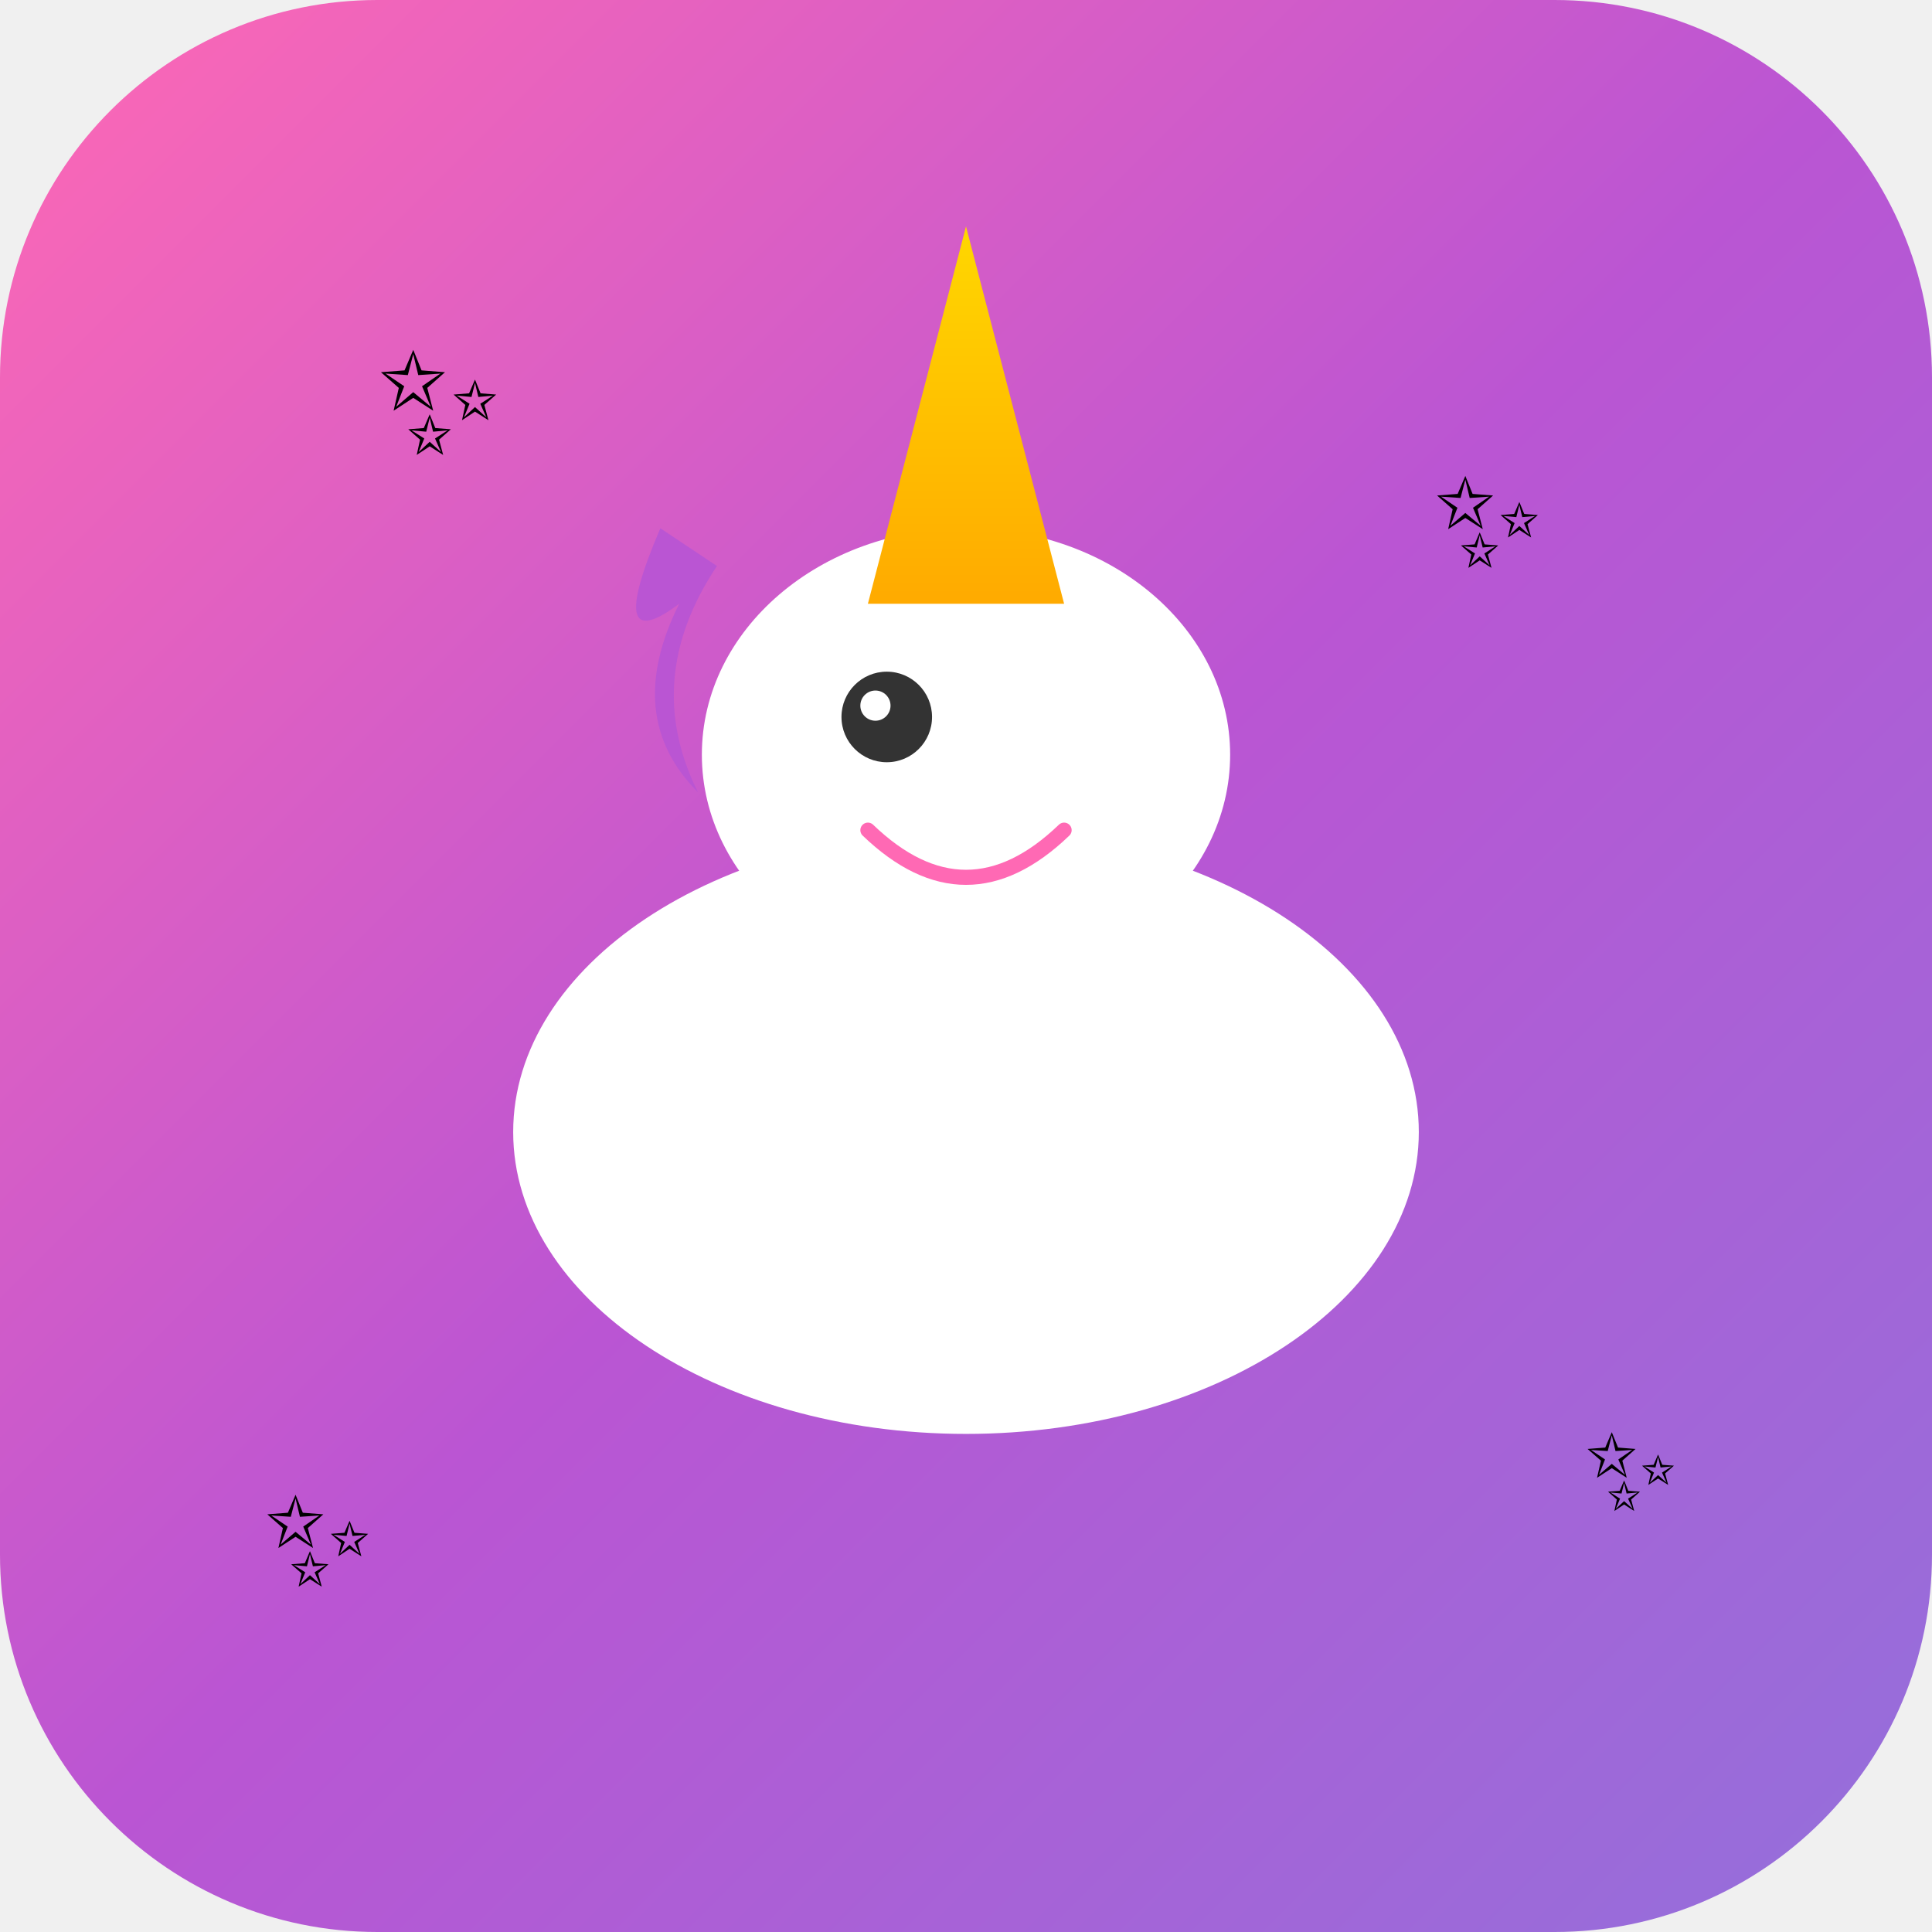
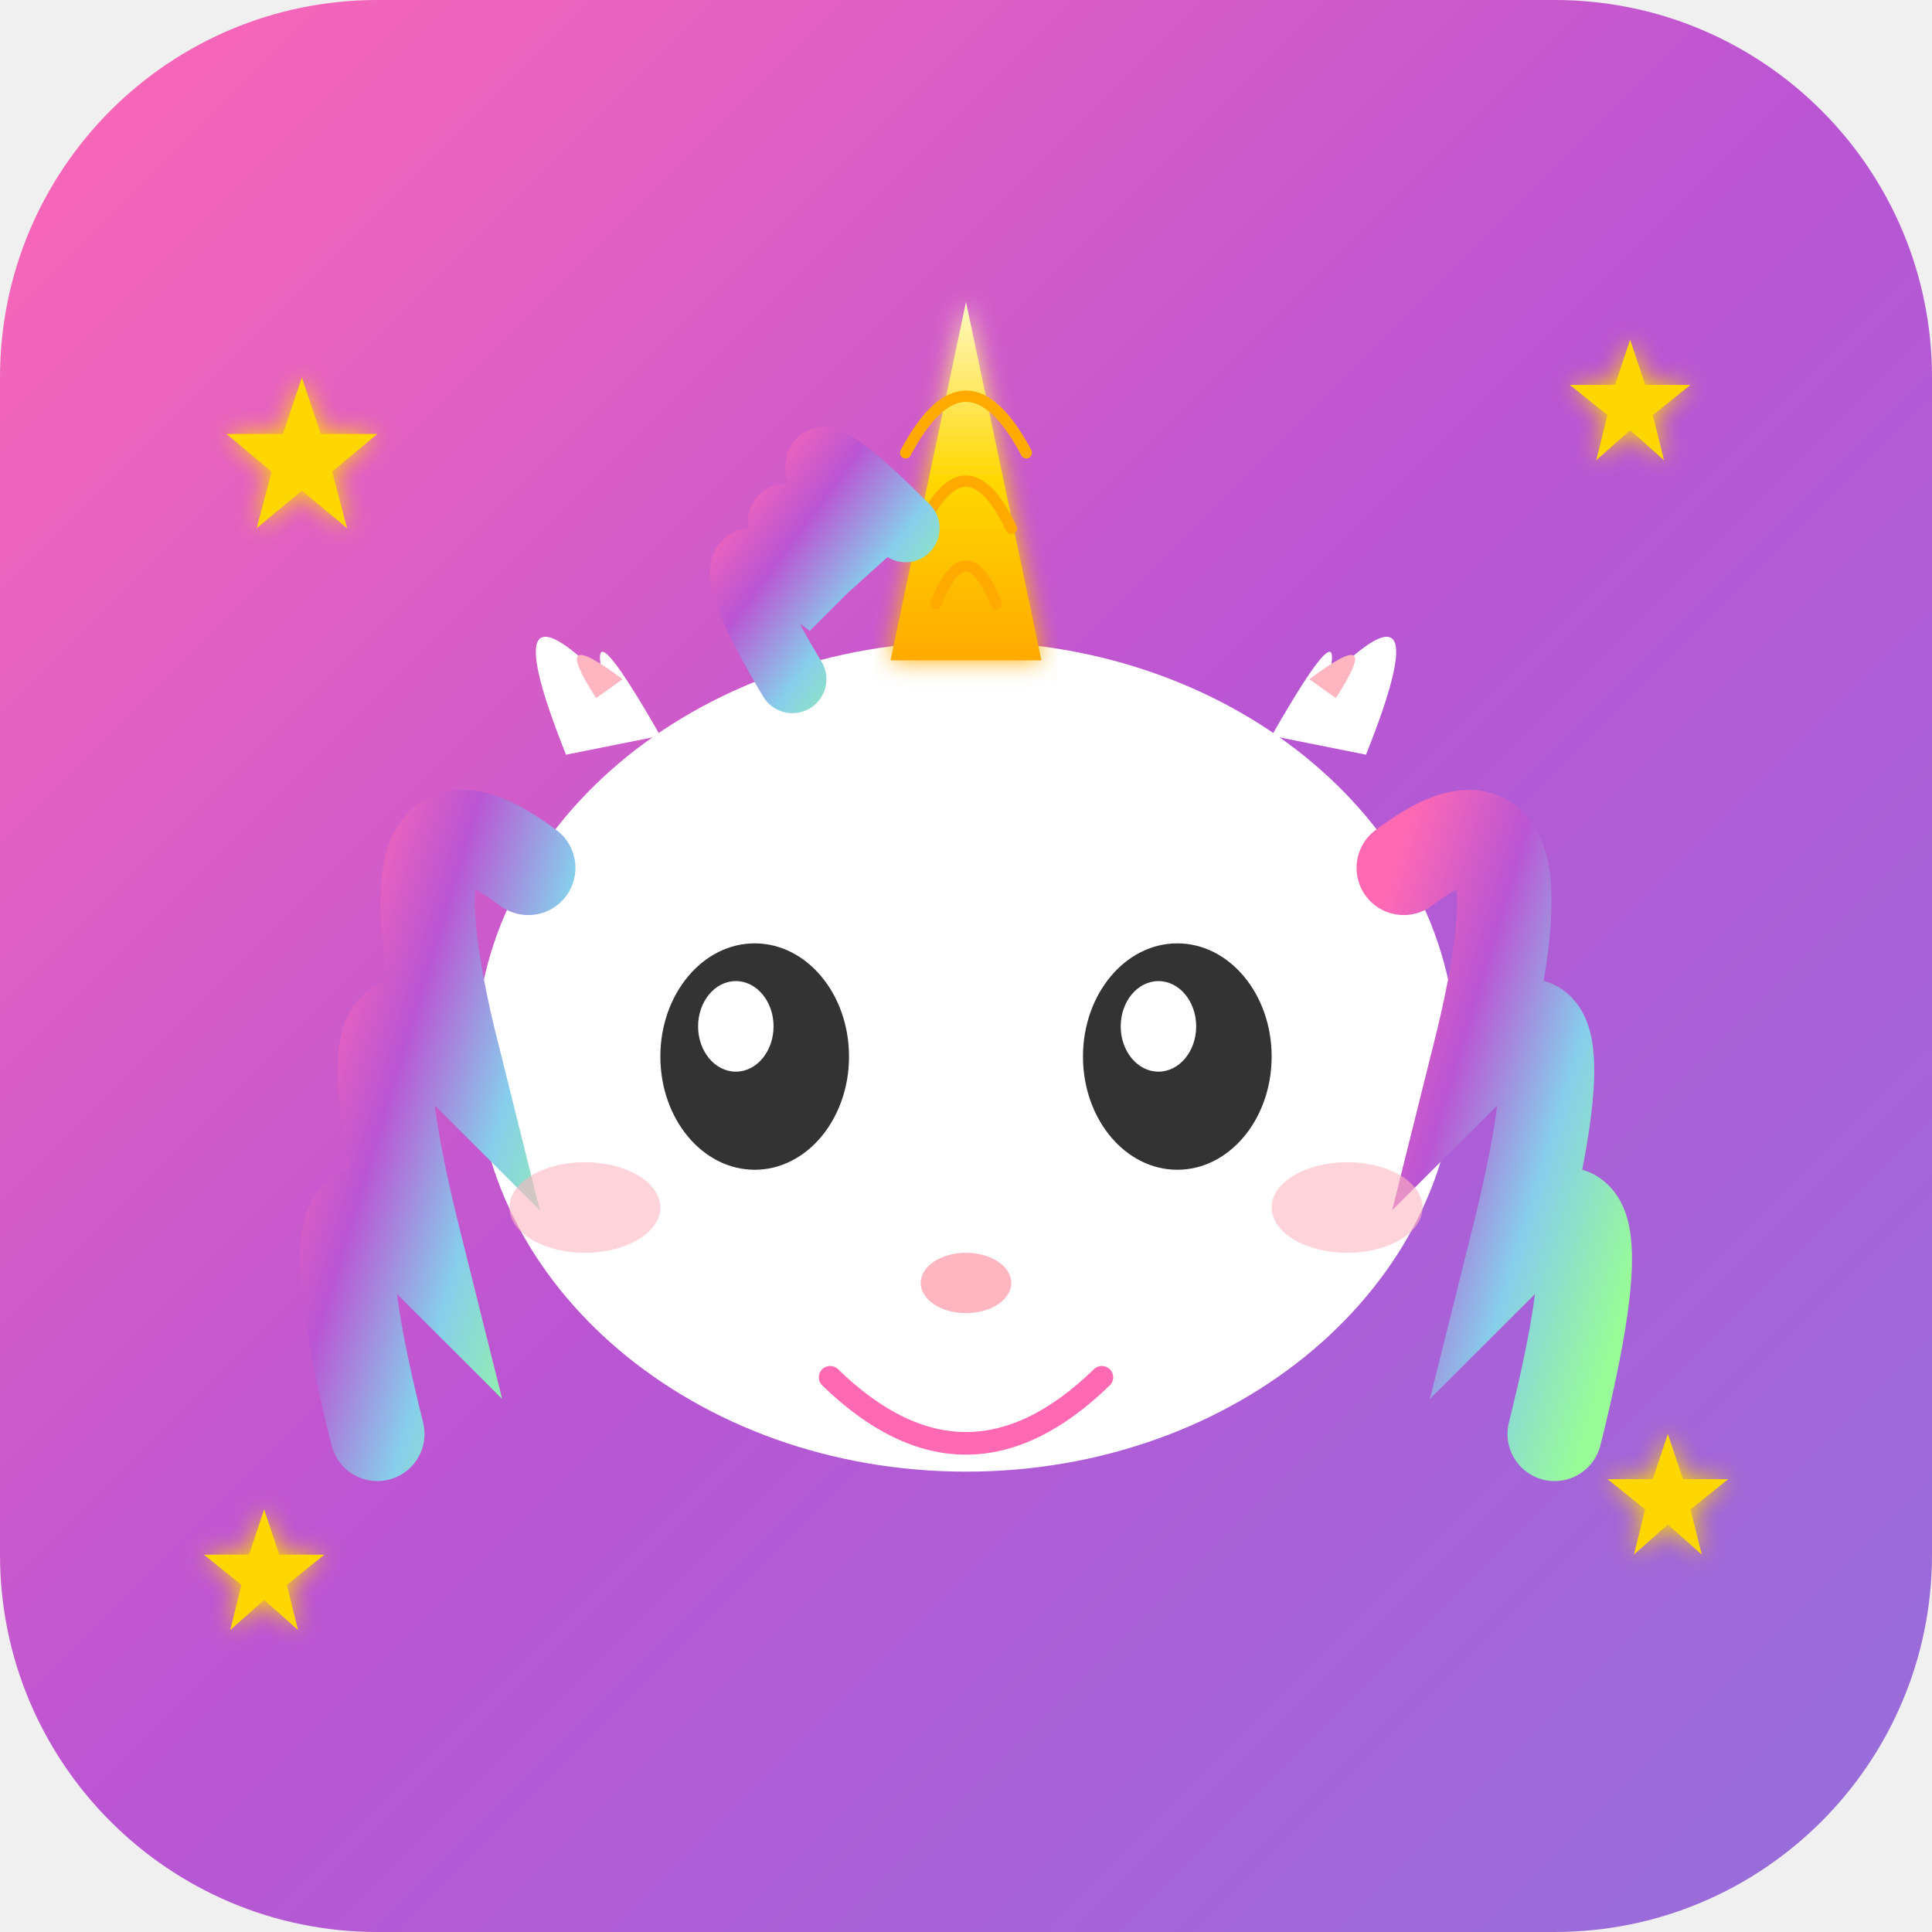
<svg xmlns="http://www.w3.org/2000/svg" viewBox="0 0 512 512">
  <defs>
    <linearGradient id="bg" x1="0%" y1="0%" x2="100%" y2="100%">
      <stop offset="0%" style="stop-color:#ff69b4" />
      <stop offset="50%" style="stop-color:#ba55d3" />
      <stop offset="100%" style="stop-color:#9370db" />
    </linearGradient>
    <linearGradient id="horn" x1="0%" y1="0%" x2="0%" y2="100%">
-       <stop offset="0%" style="stop-color:#ffd700" />
+       <stop offset="0%" style="stop-color:#fff9c4" />
+       <stop offset="50%" style="stop-color:#ffd700" />
      <stop offset="100%" style="stop-color:#ffaa00" />
    </linearGradient>
+     <linearGradient id="mane" x1="0%" y1="0%" x2="100%" y2="100%">
+       <stop offset="0%" style="stop-color:#ff69b4" />
+       <stop offset="33%" style="stop-color:#ba55d3" />
+       <stop offset="66%" style="stop-color:#87ceeb" />
+       <stop offset="100%" style="stop-color:#98fb98" />
+     </linearGradient>
+     <filter id="glow">
+       <feGaussianBlur stdDeviation="3" result="blur" />
+       <feMerge>
+         <feMergeNode in="blur" />
+         <feMergeNode in="SourceGraphic" />
+       </feMerge>
+     </filter>
  </defs>
  <rect width="512" height="512" rx="100" fill="url(#bg)" />
-   <ellipse cx="256" cy="300" rx="120" ry="80" fill="white" />
-   <ellipse cx="256" cy="200" rx="70" ry="60" fill="white" />
-   <polygon points="256,60 230,160 282,160" fill="url(#horn)" />
-   <circle cx="235" cy="190" r="12" fill="#333" />
-   <circle cx="232" cy="187" r="4" fill="white" />
-   <path d="M230 220 Q256 245 282 220" stroke="#ff69b4" stroke-width="4" fill="none" stroke-linecap="round" />
-   <path d="M190 150 Q170 180 185 210 Q165 190 180 160 Q160 175 175 140" fill="#ba55d3" />
-   <text x="100" y="120" font-size="40">✨</text>
-   <text x="380" y="150" font-size="35">✨</text>
-   <text x="420" y="400" font-size="30">✨</text>
-   <text x="70" y="420" font-size="35">✨</text>
+   <ellipse cx="256" cy="280" rx="130" ry="110" fill="white" />
+   <path d="M150 200 Q130 150 160 180 Q155 160 175 195" fill="white" />
+   <path d="M158 185 Q145 165 165 180" fill="#ffb6c1" />
+   <path d="M362 200 Q382 150 352 180 Q357 160 337 195" fill="white" />
+   <path d="M354 185 Q367 165 347 180" fill="#ffb6c1" />
+   <path d="M256 80 L236 175 L276 175 Z" fill="url(#horn)" filter="url(#glow)" />
+   <path d="M248 160 Q256 140 264 160 M244 140 Q256 115 268 140 M240 120 Q256 90 272 120" stroke="#ffaa00" stroke-width="3" fill="none" stroke-linecap="round" />
+   <path d="M140 230 Q100 200 120 280 Q90 250 110 330 Q80 300 100 380" stroke="url(#mane)" stroke-width="25" fill="none" stroke-linecap="round" />
+   <path d="M372 230 Q412 200 392 280 Q422 250 402 330 Q432 300 412 380" stroke="url(#mane)" stroke-width="25" fill="none" stroke-linecap="round" />
+   <path d="M210 180 Q180 130 220 160 Q190 120 230 150 Q200 100 240 140" stroke="url(#mane)" stroke-width="18" fill="none" stroke-linecap="round" />
+   <ellipse cx="200" cy="280" rx="25" ry="30" fill="#333" />
+   <ellipse cx="195" cy="272" rx="10" ry="12" fill="white" />
+   <circle cx="192" cy="268" r="4" fill="white" />
+   <ellipse cx="312" cy="280" rx="25" ry="30" fill="#333" />
+   <ellipse cx="307" cy="272" rx="10" ry="12" fill="white" />
+   <circle cx="304" cy="268" r="4" fill="white" />
+   <ellipse cx="155" cy="320" rx="20" ry="12" fill="#ffb6c1" opacity="0.6" />
+   <ellipse cx="357" cy="320" rx="20" ry="12" fill="#ffb6c1" opacity="0.6" />
+   <ellipse cx="256" cy="340" rx="12" ry="8" fill="#ffb6c1" />
+   <path d="M220 365 Q256 400 292 365" stroke="#ff69b4" stroke-width="6" fill="none" stroke-linecap="round" />
+   <g fill="#ffd700" filter="url(#glow)">
+     <polygon points="80,100 85,115 100,115 88,125 92,140 80,130 68,140 72,125 60,115 75,115" />
+     <polygon points="432,90 436,102 448,102 438,110 441,122 432,114 423,122 426,110 416,102 428,102" />
+     <polygon points="70,400 74,412 86,412 76,420 79,432 70,424 61,432 64,420 54,412 66,412" />
+     <polygon points="442,380 446,392 458,392 448,400 451,412 442,404 433,412 436,400 426,392 438,392" />
+   </g>
</svg>
